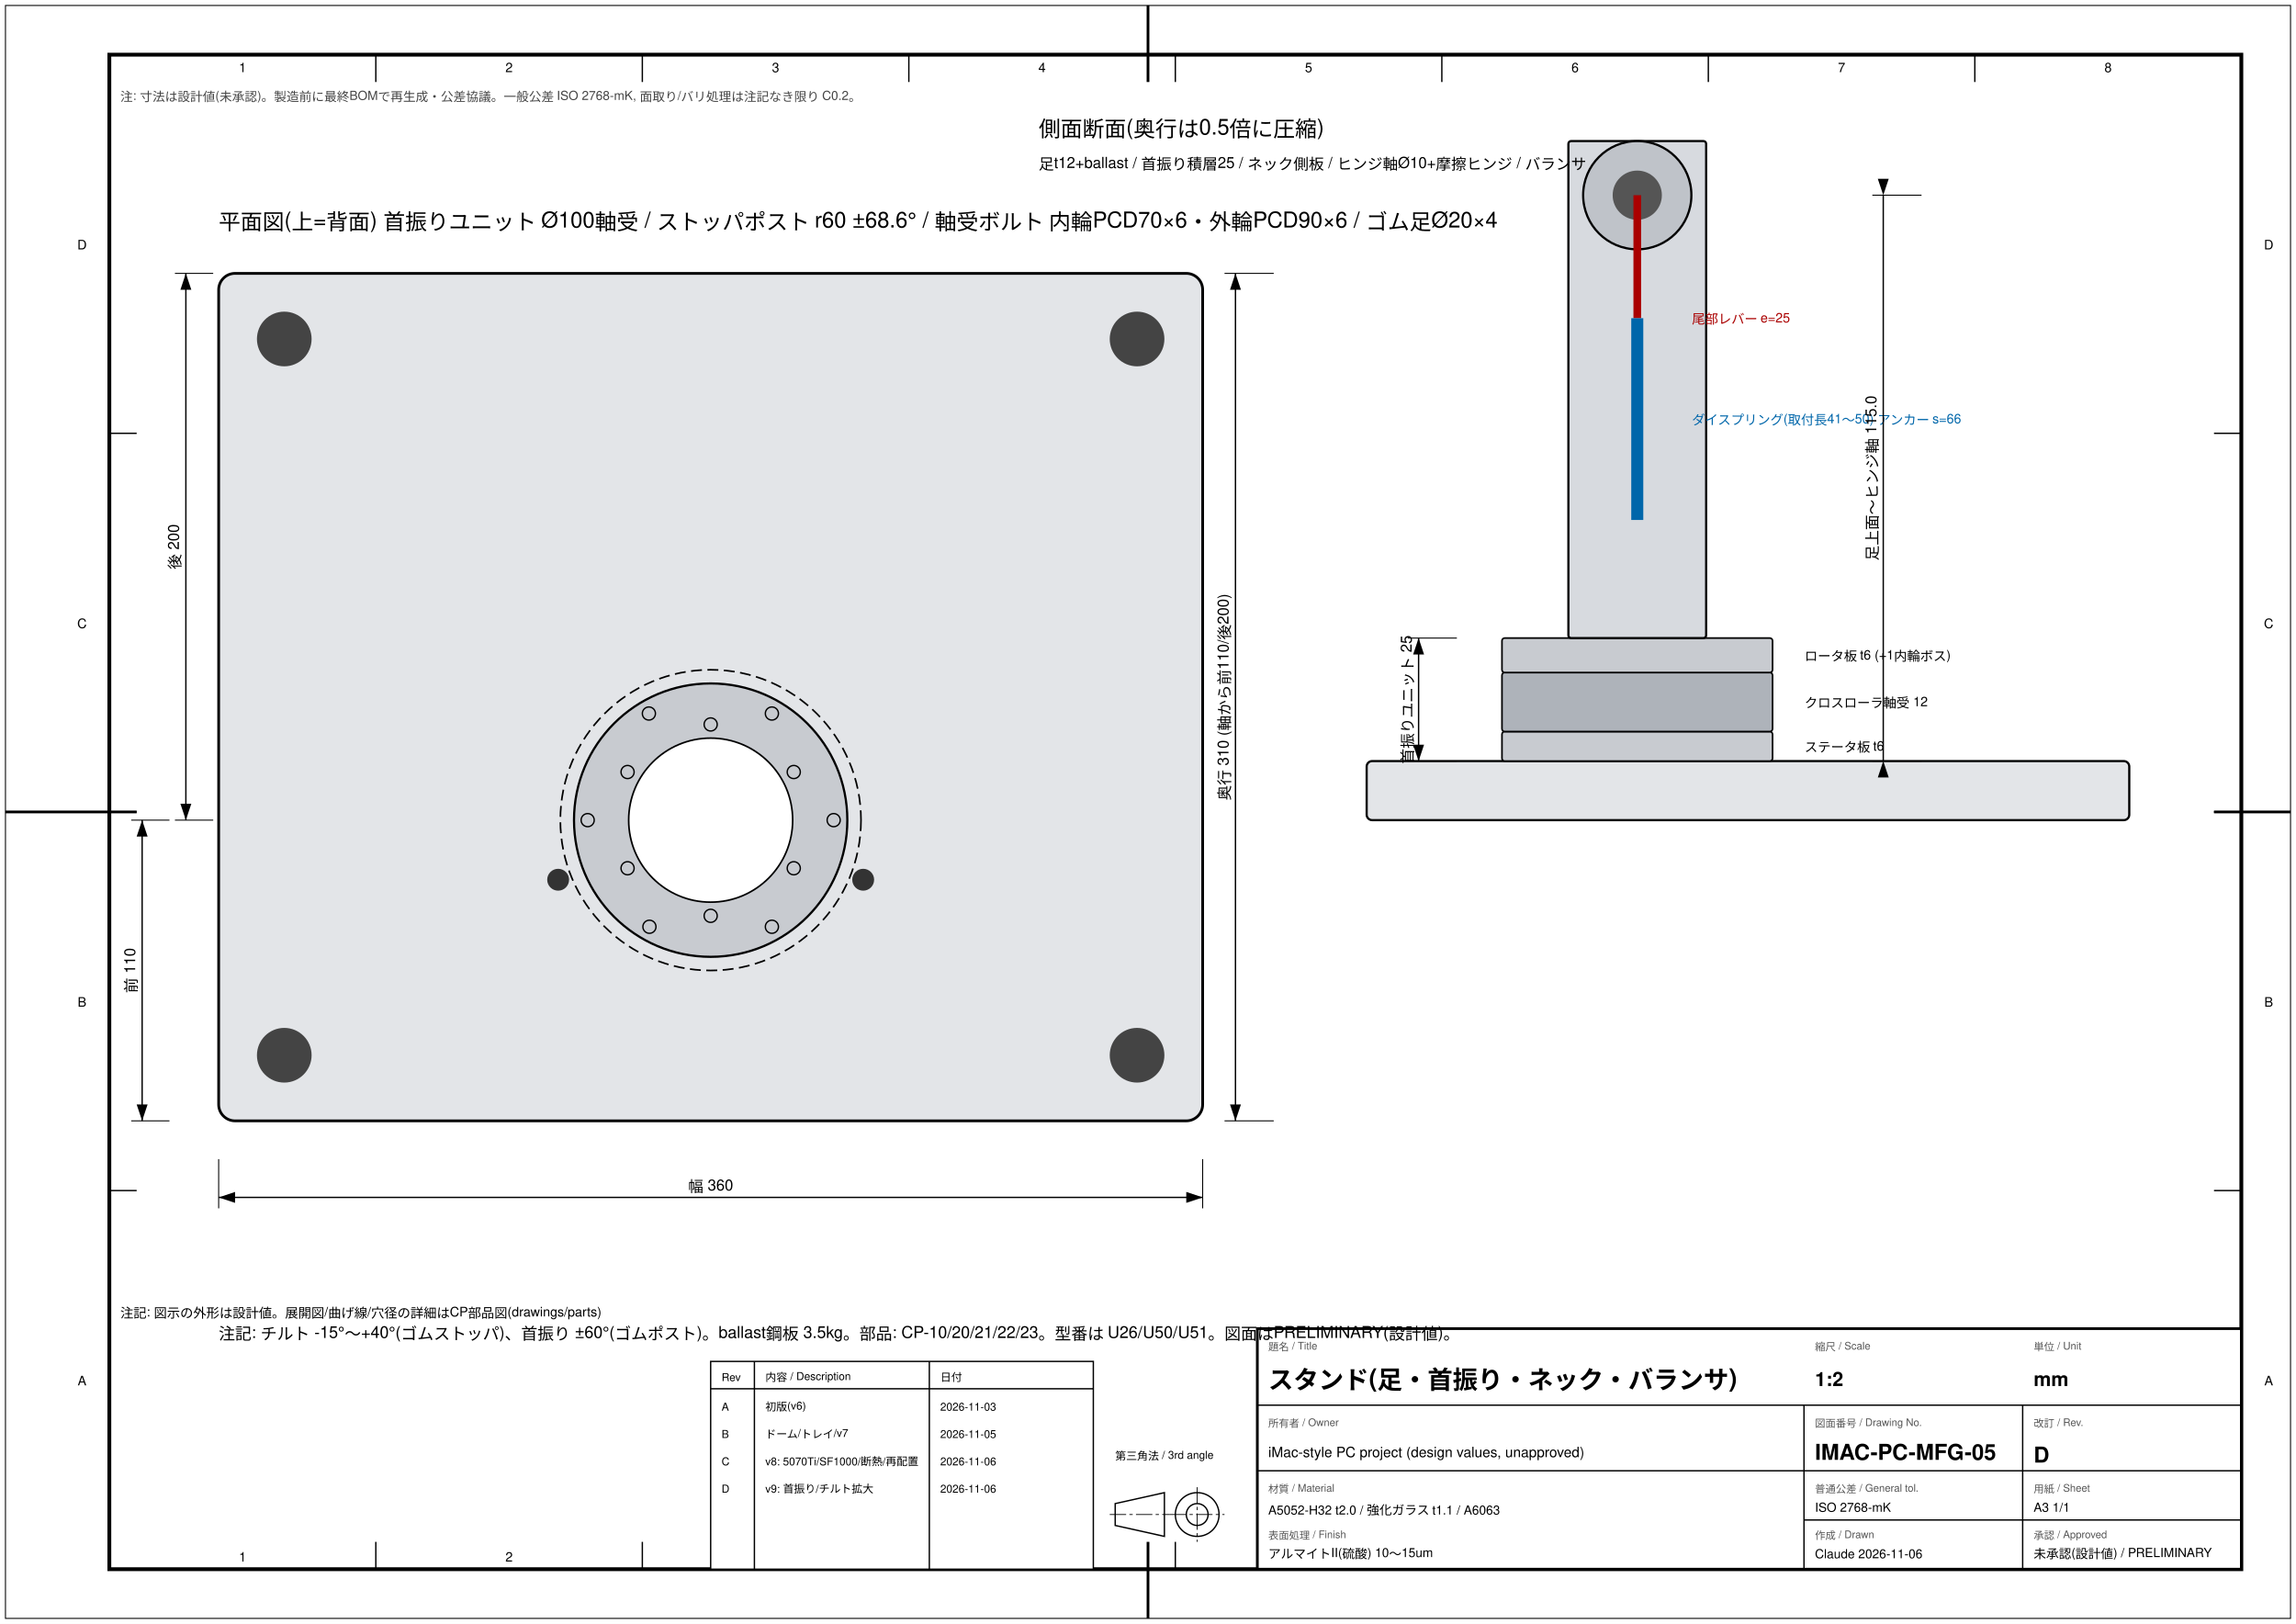
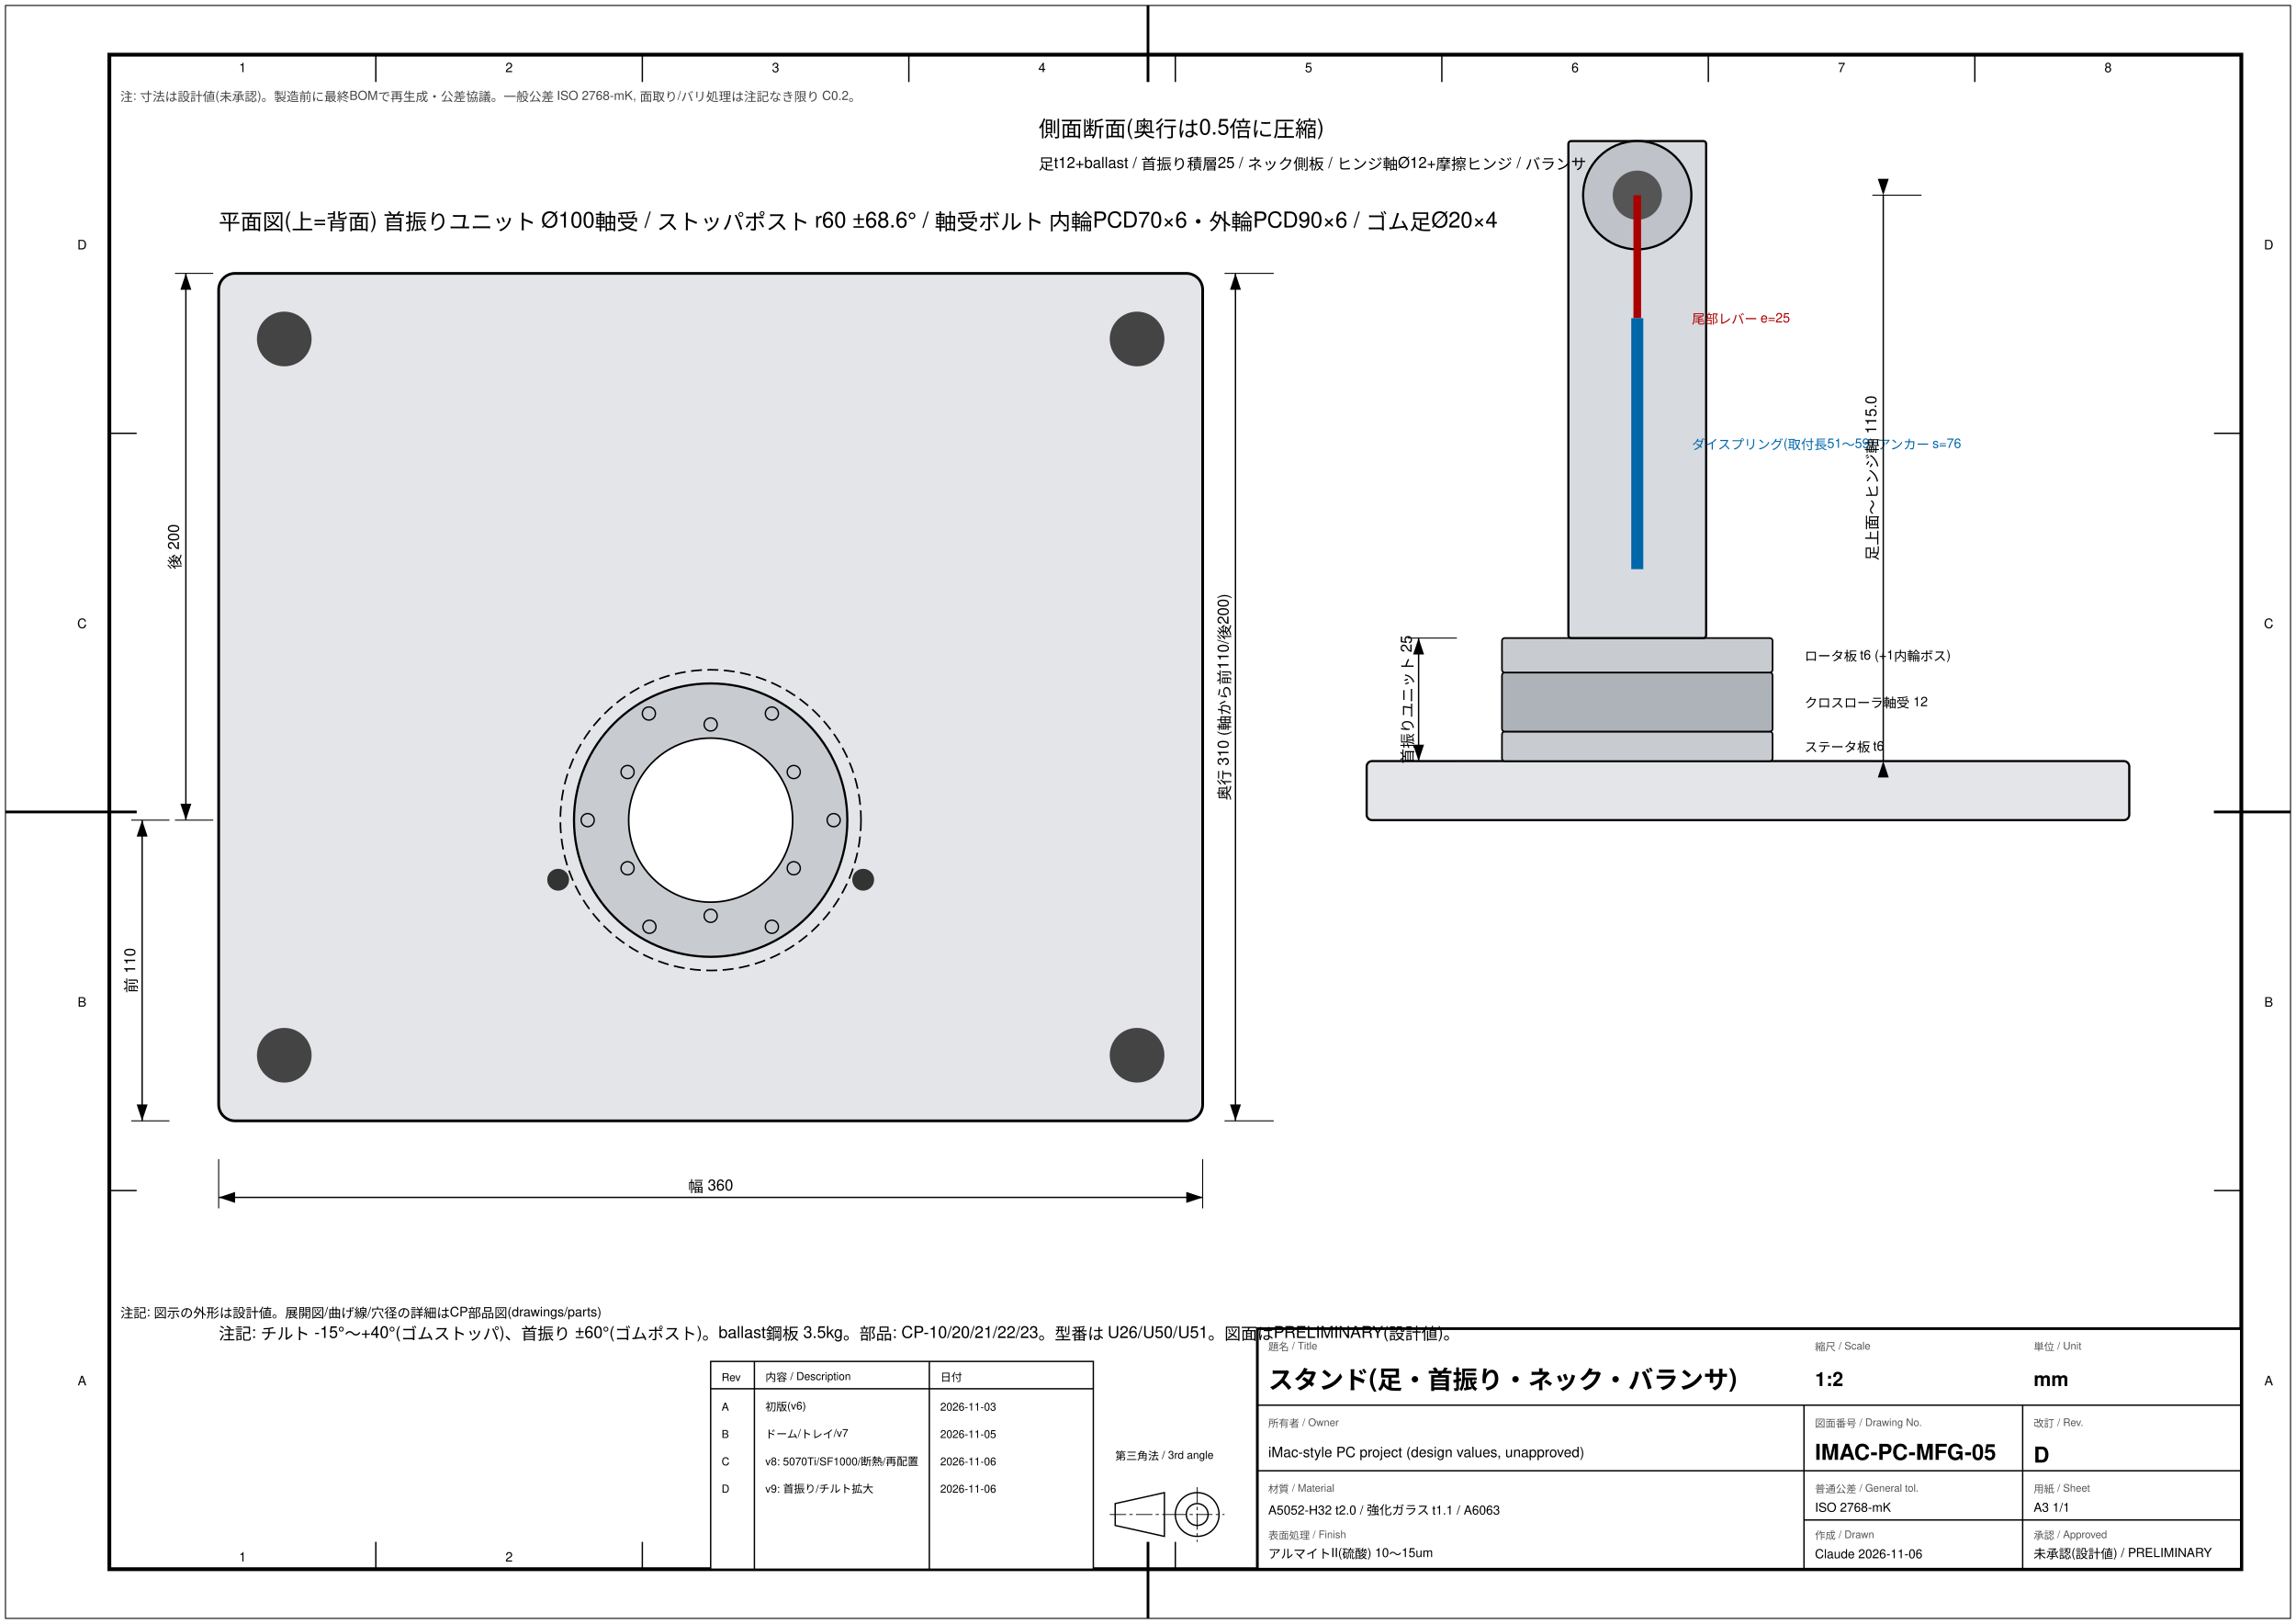
<svg xmlns="http://www.w3.org/2000/svg" viewBox="0 0 420 297" font-family="Helvetica,Arial,sans-serif">
  <rect width="100%" height="100%" fill="#fff" />
  <rect x="1" y="1" width="418" height="295" fill="none" stroke="#000" stroke-width=".18" />
  <rect x="20" y="10" width="390" height="277" fill="none" stroke="#000" stroke-width=".7" />
  <line x1="68.75" y1="10" x2="68.75" y2="15" stroke="#000" stroke-width="0.25" />
  <line x1="68.75" y1="287" x2="68.75" y2="282" stroke="#000" stroke-width="0.25" />
  <text x="44.38" y="13.20" font-size="2.4" text-anchor="middle" font-weight="normal" fill="#000">1</text>
  <text x="44.38" y="285.60" font-size="2.4" text-anchor="middle" font-weight="normal" fill="#000">1</text>
  <line x1="117.5" y1="10" x2="117.5" y2="15" stroke="#000" stroke-width="0.25" />
  <line x1="117.5" y1="287" x2="117.5" y2="282" stroke="#000" stroke-width="0.25" />
  <text x="93.12" y="13.20" font-size="2.4" text-anchor="middle" font-weight="normal" fill="#000">2</text>
  <text x="93.12" y="285.60" font-size="2.4" text-anchor="middle" font-weight="normal" fill="#000">2</text>
  <line x1="166.25" y1="10" x2="166.25" y2="15" stroke="#000" stroke-width="0.25" />
  <line x1="166.25" y1="287" x2="166.25" y2="282" stroke="#000" stroke-width="0.25" />
  <text x="141.88" y="13.20" font-size="2.4" text-anchor="middle" font-weight="normal" fill="#000">3</text>
  <text x="141.88" y="285.60" font-size="2.4" text-anchor="middle" font-weight="normal" fill="#000">3</text>
  <line x1="215.0" y1="10" x2="215.0" y2="15" stroke="#000" stroke-width="0.25" />
  <line x1="215.0" y1="287" x2="215.0" y2="282" stroke="#000" stroke-width="0.25" />
  <text x="190.62" y="13.20" font-size="2.4" text-anchor="middle" font-weight="normal" fill="#000">4</text>
  <text x="190.62" y="285.60" font-size="2.4" text-anchor="middle" font-weight="normal" fill="#000">4</text>
  <line x1="263.75" y1="10" x2="263.75" y2="15" stroke="#000" stroke-width="0.25" />
  <line x1="263.75" y1="287" x2="263.75" y2="282" stroke="#000" stroke-width="0.25" />
  <text x="239.38" y="13.20" font-size="2.4" text-anchor="middle" font-weight="normal" fill="#000">5</text>
  <text x="239.38" y="285.60" font-size="2.4" text-anchor="middle" font-weight="normal" fill="#000">5</text>
  <line x1="312.5" y1="10" x2="312.5" y2="15" stroke="#000" stroke-width="0.25" />
  <line x1="312.5" y1="287" x2="312.5" y2="282" stroke="#000" stroke-width="0.25" />
  <text x="288.12" y="13.20" font-size="2.4" text-anchor="middle" font-weight="normal" fill="#000">6</text>
  <text x="288.12" y="285.60" font-size="2.4" text-anchor="middle" font-weight="normal" fill="#000">6</text>
  <line x1="361.25" y1="10" x2="361.25" y2="15" stroke="#000" stroke-width="0.25" />
  <line x1="361.25" y1="287" x2="361.25" y2="282" stroke="#000" stroke-width="0.25" />
  <text x="336.88" y="13.20" font-size="2.4" text-anchor="middle" font-weight="normal" fill="#000">7</text>
  <text x="336.88" y="285.60" font-size="2.4" text-anchor="middle" font-weight="normal" fill="#000">7</text>
  <text x="385.62" y="13.20" font-size="2.4" text-anchor="middle" font-weight="normal" fill="#000">8</text>
  <text x="385.62" y="285.60" font-size="2.4" text-anchor="middle" font-weight="normal" fill="#000">8</text>
  <line x1="20" y1="79.25" x2="25" y2="79.25" stroke="#000" stroke-width="0.25" />
  <line x1="410" y1="79.25" x2="405" y2="79.25" stroke="#000" stroke-width="0.25" />
  <line x1="20" y1="148.5" x2="25" y2="148.5" stroke="#000" stroke-width="0.25" />
  <line x1="410" y1="148.5" x2="405" y2="148.5" stroke="#000" stroke-width="0.25" />
  <line x1="20" y1="217.75" x2="25" y2="217.75" stroke="#000" stroke-width="0.25" />
  <line x1="410" y1="217.75" x2="405" y2="217.75" stroke="#000" stroke-width="0.25" />
  <text x="15.00" y="45.62" font-size="2.4" text-anchor="middle" font-weight="normal" fill="#000">D</text>
  <text x="415.00" y="45.62" font-size="2.4" text-anchor="middle" font-weight="normal" fill="#000">D</text>
  <text x="15.00" y="114.88" font-size="2.4" text-anchor="middle" font-weight="normal" fill="#000">C</text>
  <text x="415.00" y="114.88" font-size="2.4" text-anchor="middle" font-weight="normal" fill="#000">C</text>
  <text x="15.00" y="184.12" font-size="2.4" text-anchor="middle" font-weight="normal" fill="#000">B</text>
  <text x="415.00" y="184.12" font-size="2.4" text-anchor="middle" font-weight="normal" fill="#000">B</text>
  <text x="15.00" y="253.38" font-size="2.4" text-anchor="middle" font-weight="normal" fill="#000">A</text>
  <text x="415.00" y="253.38" font-size="2.4" text-anchor="middle" font-weight="normal" fill="#000">A</text>
  <line x1="1" y1="148.5" x2="25" y2="148.5" stroke="#000" stroke-width="0.5" />
  <line x1="405" y1="148.5" x2="419" y2="148.5" stroke="#000" stroke-width="0.5" />
  <line x1="210.0" y1="1" x2="210.0" y2="15" stroke="#000" stroke-width="0.5" />
  <line x1="210.0" y1="282" x2="210.0" y2="296" stroke="#000" stroke-width="0.5" />
  <rect x="230" y="243" width="180" height="44" fill="#fff" stroke="#000" stroke-width=".5" />
  <line x1="230" y1="257" x2="410" y2="257" stroke="#000" stroke-width="0.25" />
  <line x1="230" y1="269" x2="410" y2="269" stroke="#000" stroke-width="0.25" />
  <line x1="330" y1="257" x2="330" y2="287" stroke="#000" stroke-width="0.25" />
  <line x1="370" y1="257" x2="370" y2="287" stroke="#000" stroke-width="0.25" />
  <line x1="330" y1="278" x2="410" y2="278" stroke="#000" stroke-width="0.25" />
  <text x="232.00" y="247.00" font-size="1.9" text-anchor="start" font-weight="normal" fill="#555">題名 / Title</text>
  <text x="232.00" y="254.00" font-size="4.6" text-anchor="start" font-weight="bold" fill="#000">スタンド(足・首振り・ネック・バランサ)</text>
  <text x="232.00" y="261.00" font-size="1.9" text-anchor="start" font-weight="normal" fill="#555">所有者 / Owner</text>
  <text x="232.00" y="266.50" font-size="2.6" text-anchor="start" font-weight="normal" fill="#000">iMac-style PC project (design values, unapproved)</text>
  <text x="232.00" y="273.00" font-size="1.9" text-anchor="start" font-weight="normal" fill="#555">材質 / Material</text>
  <text x="232.00" y="277.00" font-size="2.3" text-anchor="start" font-weight="normal" fill="#000">A5052-H32 t2.0 / 強化ガラス t1.1 / A6063</text>
  <text x="232.00" y="281.50" font-size="1.9" text-anchor="start" font-weight="normal" fill="#555">表面処理 / Finish</text>
  <text x="232.00" y="285.00" font-size="2.3" text-anchor="start" font-weight="normal" fill="#000">アルマイトII(硫酸) 10〜15um</text>
  <text x="332.00" y="261.00" font-size="1.9" text-anchor="start" font-weight="normal" fill="#555">図面番号 / Drawing No.</text>
  <text x="332.00" y="267.00" font-size="4.0" text-anchor="start" font-weight="bold" fill="#000">IMAC-PC-MFG-05</text>
  <text x="332.00" y="273.00" font-size="1.9" text-anchor="start" font-weight="normal" fill="#555">普通公差 / General tol.</text>
  <text x="332.00" y="276.50" font-size="2.3" text-anchor="start" font-weight="normal" fill="#000">ISO 2768-mK</text>
  <text x="372.00" y="261.00" font-size="1.9" text-anchor="start" font-weight="normal" fill="#555">改訂 / Rev.</text>
  <text x="372.00" y="267.50" font-size="4.0" text-anchor="start" font-weight="bold" fill="#000">D</text>
  <text x="372.00" y="273.00" font-size="1.9" text-anchor="start" font-weight="normal" fill="#555">用紙 / Sheet</text>
  <text x="372.00" y="276.50" font-size="2.3" text-anchor="start" font-weight="normal" fill="#000">A3  1/1</text>
  <text x="332.00" y="247.00" font-size="1.9" text-anchor="start" font-weight="normal" fill="#555">縮尺 / Scale</text>
  <text x="332.00" y="253.50" font-size="3.6" text-anchor="start" font-weight="bold" fill="#000">1:2</text>
  <text x="372.00" y="247.00" font-size="1.9" text-anchor="start" font-weight="normal" fill="#555">単位 / Unit</text>
  <text x="372.00" y="253.50" font-size="3.6" text-anchor="start" font-weight="bold" fill="#000">mm</text>
  <text x="332.00" y="281.50" font-size="1.9" text-anchor="start" font-weight="normal" fill="#555">作成 / Drawn</text>
  <text x="332.00" y="285.00" font-size="2.3" text-anchor="start" font-weight="normal" fill="#000">Claude 2026-11-06</text>
  <text x="372.00" y="281.50" font-size="1.9" text-anchor="start" font-weight="normal" fill="#555">承認 / Approved</text>
  <text x="372.00" y="285.00" font-size="2.3" text-anchor="start" font-weight="normal" fill="#000">未承認(設計値) / PRELIMINARY</text>
  <g transform="translate(204,273)" stroke="#000" stroke-width=".25" fill="none">
    <path d="M0,2 L9,0 L9,8 L0,6 Z" />
    <line x1="-1" y1="4" x2="10" y2="4" stroke="#000" stroke-width="0.15" stroke-dasharray="3,0.6,0.6,0.6" />
    <circle cx="15" cy="4" r="4" />
    <circle cx="15" cy="4" r="2" />
    <line x1="10" y1="4" x2="20" y2="4" stroke="#000" stroke-width="0.15" stroke-dasharray="3,0.6,0.6,0.6" />
    <line x1="15" y1="-1" x2="15" y2="9" stroke="#000" stroke-width="0.15" stroke-dasharray="3,0.6,0.6,0.6" />
  </g>
  <text x="204.00" y="267.00" font-size="2.0" text-anchor="start" font-weight="normal" fill="#000">第三角法 / 3rd angle</text>
  <rect x="130" y="249" width="70" height="38" fill="#fff" stroke="#000" stroke-width=".25" />
  <line x1="130" y1="254" x2="200" y2="254" stroke="#000" stroke-width="0.25" />
  <line x1="138" y1="249" x2="138" y2="287" stroke="#000" stroke-width="0.25" />
  <line x1="170" y1="249" x2="170" y2="287" stroke="#000" stroke-width="0.25" />
  <text x="132.00" y="252.60" font-size="2.0" text-anchor="start" font-weight="normal" fill="#000">Rev</text>
  <text x="140.00" y="252.60" font-size="2.0" text-anchor="start" font-weight="normal" fill="#000">内容 / Description</text>
  <text x="172.00" y="252.60" font-size="2.0" text-anchor="start" font-weight="normal" fill="#000">日付</text>
  <text x="132.00" y="258.00" font-size="2.0" text-anchor="start" font-weight="normal" fill="#000">A</text>
  <text x="140.00" y="258.00" font-size="2.0" text-anchor="start" font-weight="normal" fill="#000">初版(v6)</text>
  <text x="172.00" y="258.00" font-size="2.0" text-anchor="start" font-weight="normal" fill="#000">2026-11-03</text>
  <text x="132.00" y="263.00" font-size="2.0" text-anchor="start" font-weight="normal" fill="#000">B</text>
  <text x="140.00" y="263.00" font-size="2.0" text-anchor="start" font-weight="normal" fill="#000">ドーム/トレイ/v7</text>
  <text x="172.00" y="263.00" font-size="2.0" text-anchor="start" font-weight="normal" fill="#000">2026-11-05</text>
  <text x="132.00" y="268.00" font-size="2.0" text-anchor="start" font-weight="normal" fill="#000">C</text>
  <text x="140.00" y="268.00" font-size="2.0" text-anchor="start" font-weight="normal" fill="#000">v8: 5070Ti/SF1000/断熱/再配置</text>
  <text x="172.00" y="268.00" font-size="2.0" text-anchor="start" font-weight="normal" fill="#000">2026-11-06</text>
  <text x="132.00" y="273.00" font-size="2.0" text-anchor="start" font-weight="normal" fill="#000">D</text>
  <text x="140.00" y="273.00" font-size="2.0" text-anchor="start" font-weight="normal" fill="#000">v9: 首振り/チルト拡大</text>
  <text x="172.00" y="273.00" font-size="2.0" text-anchor="start" font-weight="normal" fill="#000">2026-11-06</text>
  <text x="22.00" y="241.00" font-size="2.4" text-anchor="start" font-weight="normal" fill="#000">注記: 図示の外形は設計値。展開図/曲げ線/穴径の詳細はCP部品図(drawings/parts)</text>
  <text x="22.00" y="18.50" font-size="2.3" text-anchor="start" font-weight="normal" fill="#444">注: 寸法は設計値(未承認)。製造前に最終BOMで再生成・公差協議。一般公差 ISO 2768-mK, 面取り/バリ処理は注記なき限り C0.2。</text>
  <g transform="translate(0,0)">
    <rect x="40" y="50" width="180.0" height="155.0" rx="3" fill="#e3e5e8" stroke="#000" stroke-width="0.5" />
    <circle cx="130.0" cy="150.0" r="25.0" fill="#c8cbd0" stroke="#000" stroke-width=".4" />
    <circle cx="130.0" cy="150.0" r="15.0" fill="#fff" stroke="#000" stroke-width=".3" />
    <circle cx="130.0" cy="150.0" r="27.5" fill="none" stroke="#000" stroke-width=".3" stroke-dasharray="2 1" />
    <circle cx="157.9" cy="160.9" r="2.0" fill="#333" />
    <circle cx="102.1" cy="160.9" r="2.0" fill="#333" />
    <circle cx="145.2" cy="158.8" r="1.2" fill="none" stroke="#000" stroke-width=".25" />
    <circle cx="152.5" cy="150.0" r="1.2" fill="none" stroke="#000" stroke-width=".25" />
    <circle cx="130.0" cy="167.5" r="1.2" fill="none" stroke="#000" stroke-width=".25" />
    <circle cx="141.2" cy="169.5" r="1.2" fill="none" stroke="#000" stroke-width=".25" />
    <circle cx="114.8" cy="158.8" r="1.2" fill="none" stroke="#000" stroke-width=".25" />
    <circle cx="118.8" cy="169.5" r="1.2" fill="none" stroke="#000" stroke-width=".25" />
    <circle cx="114.8" cy="141.2" r="1.2" fill="none" stroke="#000" stroke-width=".25" />
    <circle cx="107.5" cy="150.0" r="1.2" fill="none" stroke="#000" stroke-width=".25" />
    <circle cx="130.0" cy="132.5" r="1.2" fill="none" stroke="#000" stroke-width=".25" />
    <circle cx="118.7" cy="130.5" r="1.2" fill="none" stroke="#000" stroke-width=".25" />
    <circle cx="145.2" cy="141.2" r="1.2" fill="none" stroke="#000" stroke-width=".25" />
    <circle cx="141.2" cy="130.5" r="1.2" fill="none" stroke="#000" stroke-width=".25" />
    <circle cx="52.0" cy="62.0" r="5.0" fill="#444" />
    <circle cx="52.0" cy="193.0" r="5.0" fill="#444" />
    <circle cx="208.0" cy="62.0" r="5.0" fill="#444" />
    <circle cx="208.0" cy="193.0" r="5.0" fill="#444" />
    <line x1="40" y1="212.0" x2="40" y2="221.0" stroke="#000" stroke-width="0.18" />
    <line x1="220.0" y1="212.0" x2="220.0" y2="221.0" stroke="#000" stroke-width="0.18" />
    <line x1="40" y1="219.0" x2="220.0" y2="219.0" stroke="#000" stroke-width="0.25" />
    <path d="M40,219.0 l3,-1 v2 z M220.0,219.0 l-3,-1 v2 z" fill="#000" />
    <text x="130.00" y="218.00" font-size="2.8" text-anchor="middle" font-weight="normal" fill="#000">幅 360</text>
    <line x1="233.0" y1="50" x2="224.0" y2="50" stroke="#000" stroke-width="0.18" />
    <line x1="233.0" y1="205.0" x2="224.0" y2="205.0" stroke="#000" stroke-width="0.18" />
    <line x1="226.0" y1="50" x2="226.0" y2="205.0" stroke="#000" stroke-width="0.25" />
    <path d="M226.0,50 l-1,3 h2 z M226.0,205.0 l-1,-3 h2 z" fill="#000" />
    <text x="225.00" y="127.50" font-size="2.8" text-anchor="middle" transform="rotate(-90 225.00 127.50)">奥行 310 (軸から前110/後200)</text>
    <line x1="39" y1="50" x2="32" y2="50" stroke="#000" stroke-width="0.18" />
    <line x1="39" y1="150.0" x2="32" y2="150.0" stroke="#000" stroke-width="0.18" />
    <line x1="34" y1="50" x2="34" y2="150.0" stroke="#000" stroke-width="0.25" />
    <path d="M34,50 l-1,3 h2 z M34,150.0 l-1,-3 h2 z" fill="#000" />
    <text x="33.00" y="100.00" font-size="2.8" text-anchor="middle" transform="rotate(-90 33.00 100.00)">後 200</text>
    <line x1="31" y1="150.0" x2="24" y2="150.0" stroke="#000" stroke-width="0.18" />
    <line x1="31" y1="205.0" x2="24" y2="205.0" stroke="#000" stroke-width="0.18" />
    <line x1="26" y1="150.0" x2="26" y2="205.0" stroke="#000" stroke-width="0.25" />
    <path d="M26,150.0 l-1,3 h2 z M26,205.0 l-1,-3 h2 z" fill="#000" />
    <text x="25.00" y="177.50" font-size="2.8" text-anchor="middle" transform="rotate(-90 25.00 177.50)">前 110</text>
    <text x="40" y="42" font-size="4">平面図(上=背面) 首振りユニット Ø100軸受 / ストッパポスト r60 ±68.6° / 軸受ボルト 内輪PCD70×6・外輪PCD90×6 / ゴム足Ø20×4</text>
    <rect x="250" y="139.2" width="139.5" height="10.8" rx="1" fill="#e3e5e8" stroke="#000" stroke-width="0.4" />
    <rect x="274.75" y="133.8" width="49.5" height="5.4" rx="0.5" fill="#c8cbd0" stroke="#000" stroke-width="0.3" />
    <text x="330.1" y="137.5" font-size="2.4">ステータ板 t6</text>
    <rect x="274.75" y="123.0" width="49.5" height="10.8" rx="0.5" fill="#aeb3ba" stroke="#000" stroke-width="0.3" />
    <text x="330.1" y="129.4" font-size="2.4">クロスローラ軸受 12</text>
    <rect x="274.75" y="116.7" width="49.5" height="6.3" rx="0.5" fill="#c8cbd0" stroke="#000" stroke-width="0.3" />
    <text x="330.1" y="120.85" font-size="2.4">ロータ板 t6 (+1内輪ボス)</text>
    <rect x="286.9" y="25.8" width="25.2" height="90.9" rx="0.5" fill="#d7dadf" stroke="#000" stroke-width="0.4" />
    <circle cx="299.5" cy="35.7" r="9.9" fill="#bfc3c9" stroke="#000" stroke-width=".4" />
    <circle cx="299.5" cy="35.7" r="4.5" fill="#555" />
    <line x1="299.5" y1="35.7" x2="299.5" y2="58.2" stroke="#a00" stroke-width="1.4" />
-     <line x1="299.5" y1="58.2" x2="299.5" y2="95.1" stroke="#06a" stroke-width="2.2" />
+     <line x1="299.5" y1="58.2" x2="299.5" y2="104.1" stroke="#06a" stroke-width="2.2" />
    <text x="309.5" y="59.2" font-size="2.4" fill="#a00">尾部レバー e=25</text>
-     <text x="309.5" y="77.65" font-size="2.4" fill="#06a">ダイスプリング(取付長41〜50) アンカー s=66</text>
+     <text x="309.5" y="82.15" font-size="2.4" fill="#06a">ダイスプリング(取付長51〜59) アンカー s=76</text>
    <line x1="351.5" y1="139.2" x2="342.5" y2="139.2" stroke="#000" stroke-width="0.18" />
    <line x1="351.5" y1="35.7" x2="342.5" y2="35.7" stroke="#000" stroke-width="0.18" />
    <line x1="344.5" y1="139.2" x2="344.5" y2="35.7" stroke="#000" stroke-width="0.25" />
    <path d="M344.5,139.2 l-1,3 h2 z M344.5,35.7 l-1,-3 h2 z" fill="#000" />
    <text x="343.50" y="87.45" font-size="2.8" text-anchor="middle" transform="rotate(-90 343.50 87.45)">足上面〜ヒンジ軸 115.0</text>
    <line x1="266.5" y1="116.7" x2="257.5" y2="116.7" stroke="#000" stroke-width="0.18" />
    <line x1="266.5" y1="139.2" x2="257.5" y2="139.2" stroke="#000" stroke-width="0.18" />
    <line x1="259.5" y1="116.7" x2="259.5" y2="139.2" stroke="#000" stroke-width="0.25" />
    <path d="M259.5,116.7 l-1,3 h2 z M259.5,139.2 l-1,-3 h2 z" fill="#000" />
    <text x="258.50" y="127.95" font-size="2.8" text-anchor="middle" transform="rotate(-90 258.50 127.95)">首振りユニット 25</text>
    <text x="190" y="25" font-size="4">側面断面(奥行は0.5倍に圧縮)</text>
-     <text x="190" y="31" font-size="2.8">足t12+ballast / 首振り積層25 / ネック側板 / ヒンジ軸Ø10+摩擦ヒンジ / バランサ</text>
+     <text x="190" y="31" font-size="2.8">足t12+ballast / 首振り積層25 / ネック側板 / ヒンジ軸Ø12+摩擦ヒンジ / バランサ</text>
    <text x="40" y="245.0" font-size="3">注記: チルト -15°〜+40°(ゴムストッパ)、首振り ±60°(ゴムポスト)。ballast鋼板 3.5kg。部品: CP-10/20/21/22/23。型番は U26/U50/U51。図面はPRELIMINARY(設計値)。</text>
  </g>
</svg>
